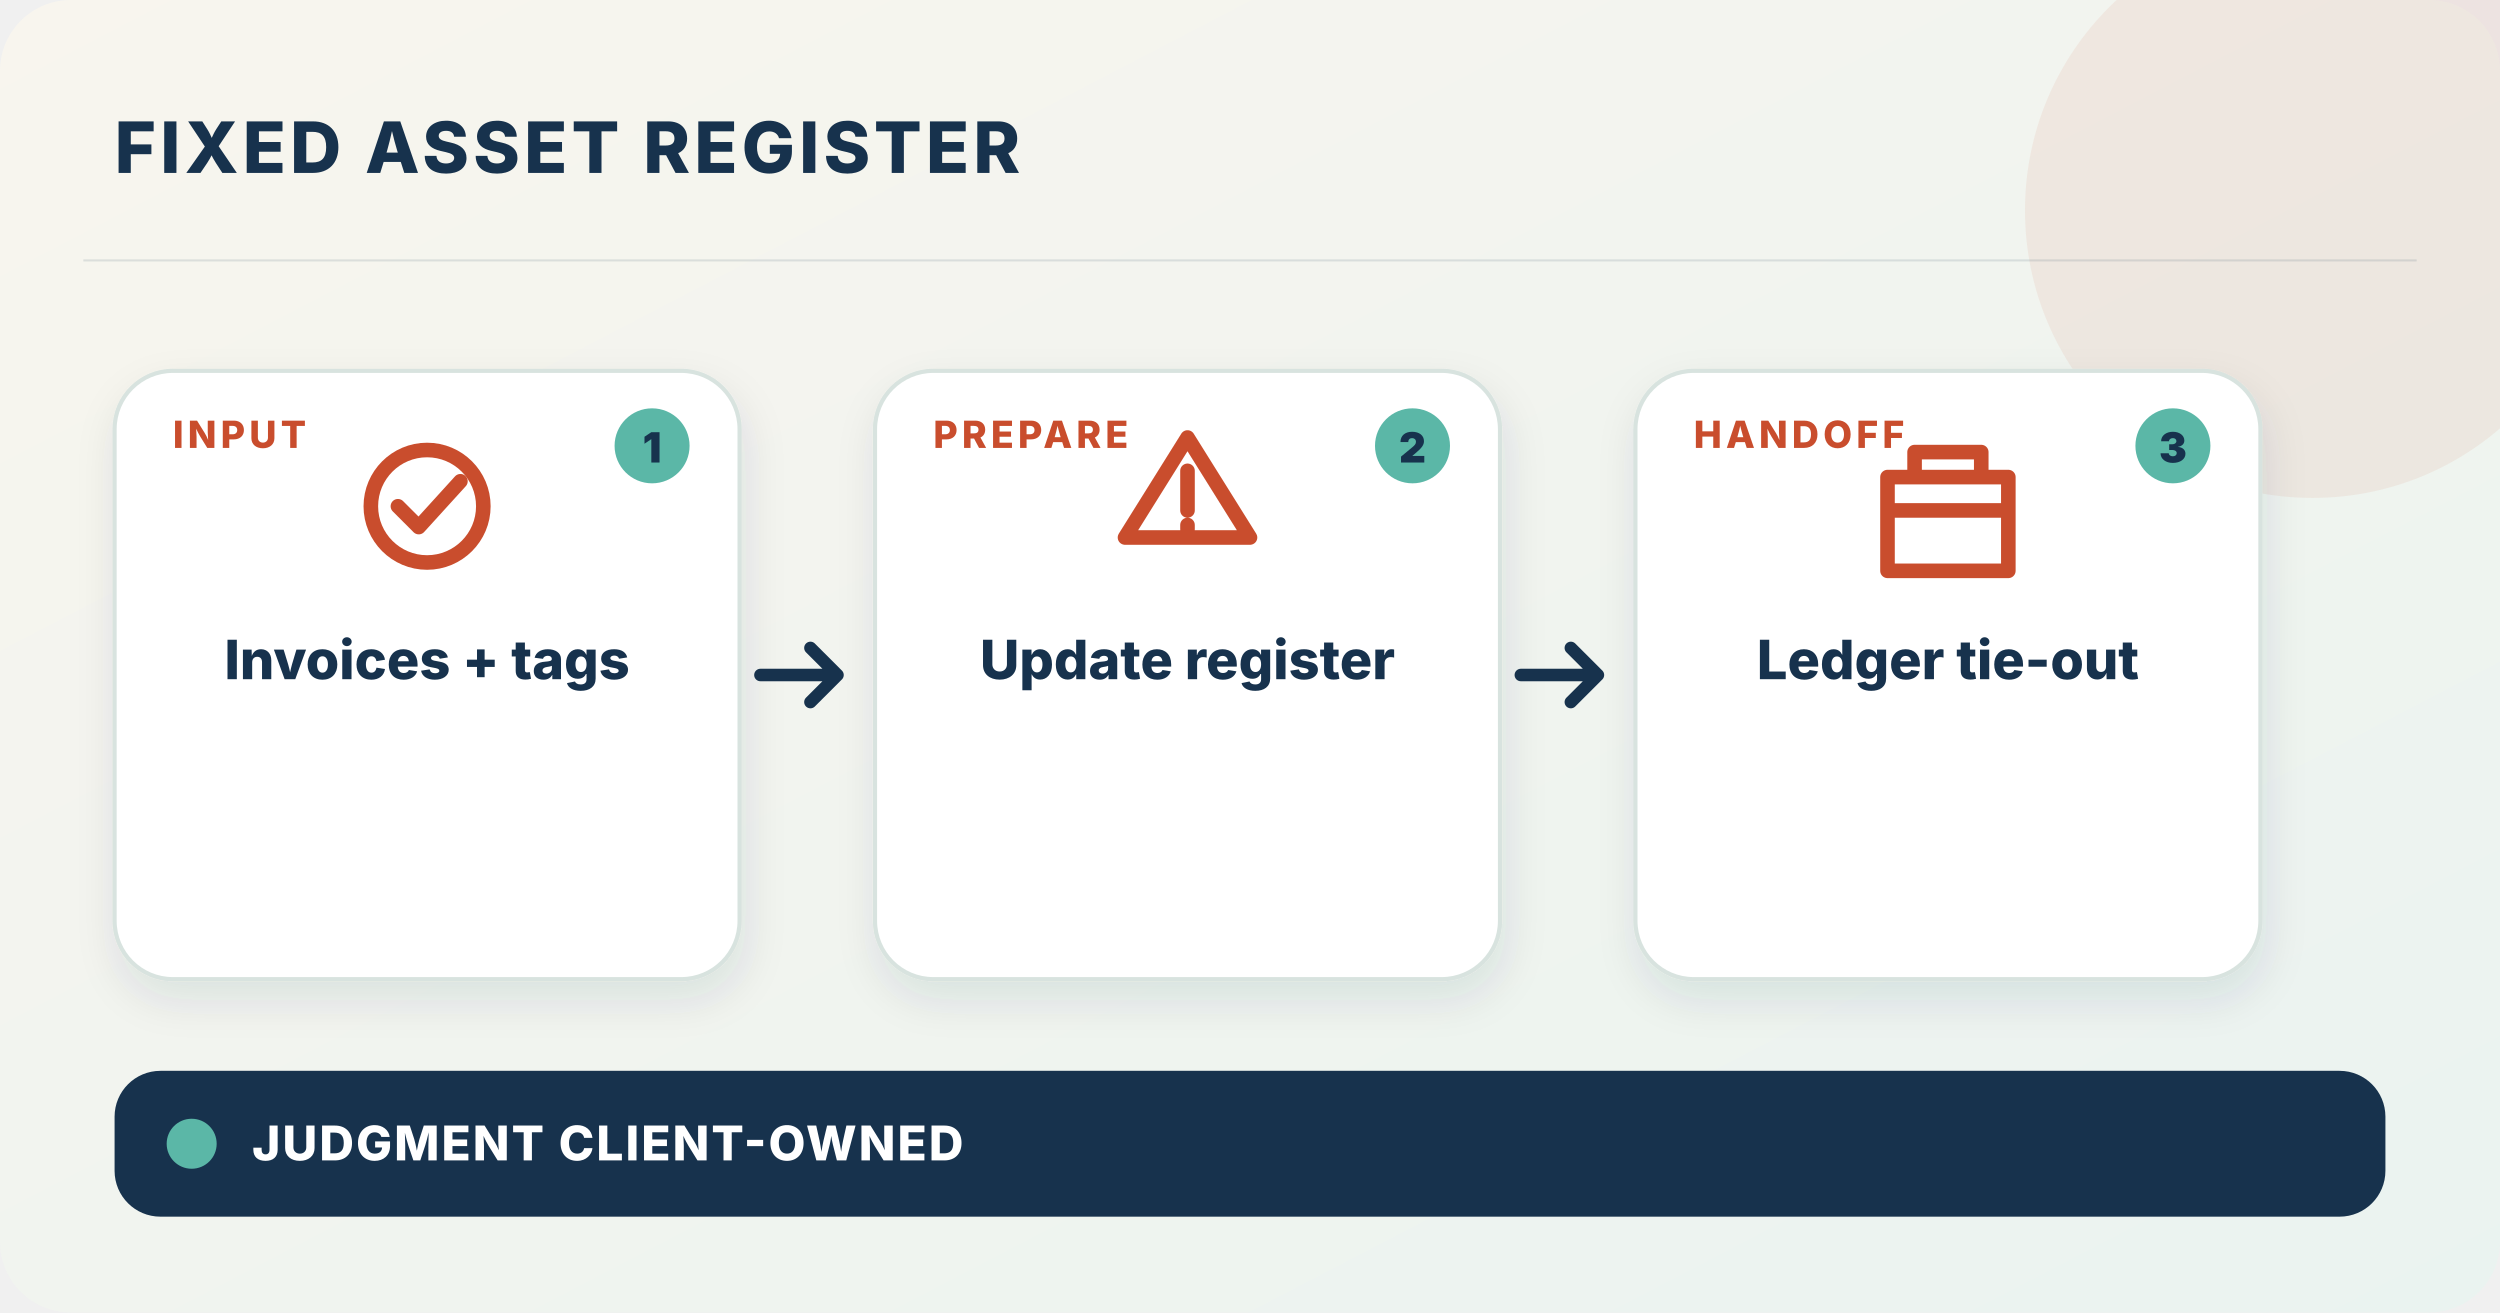
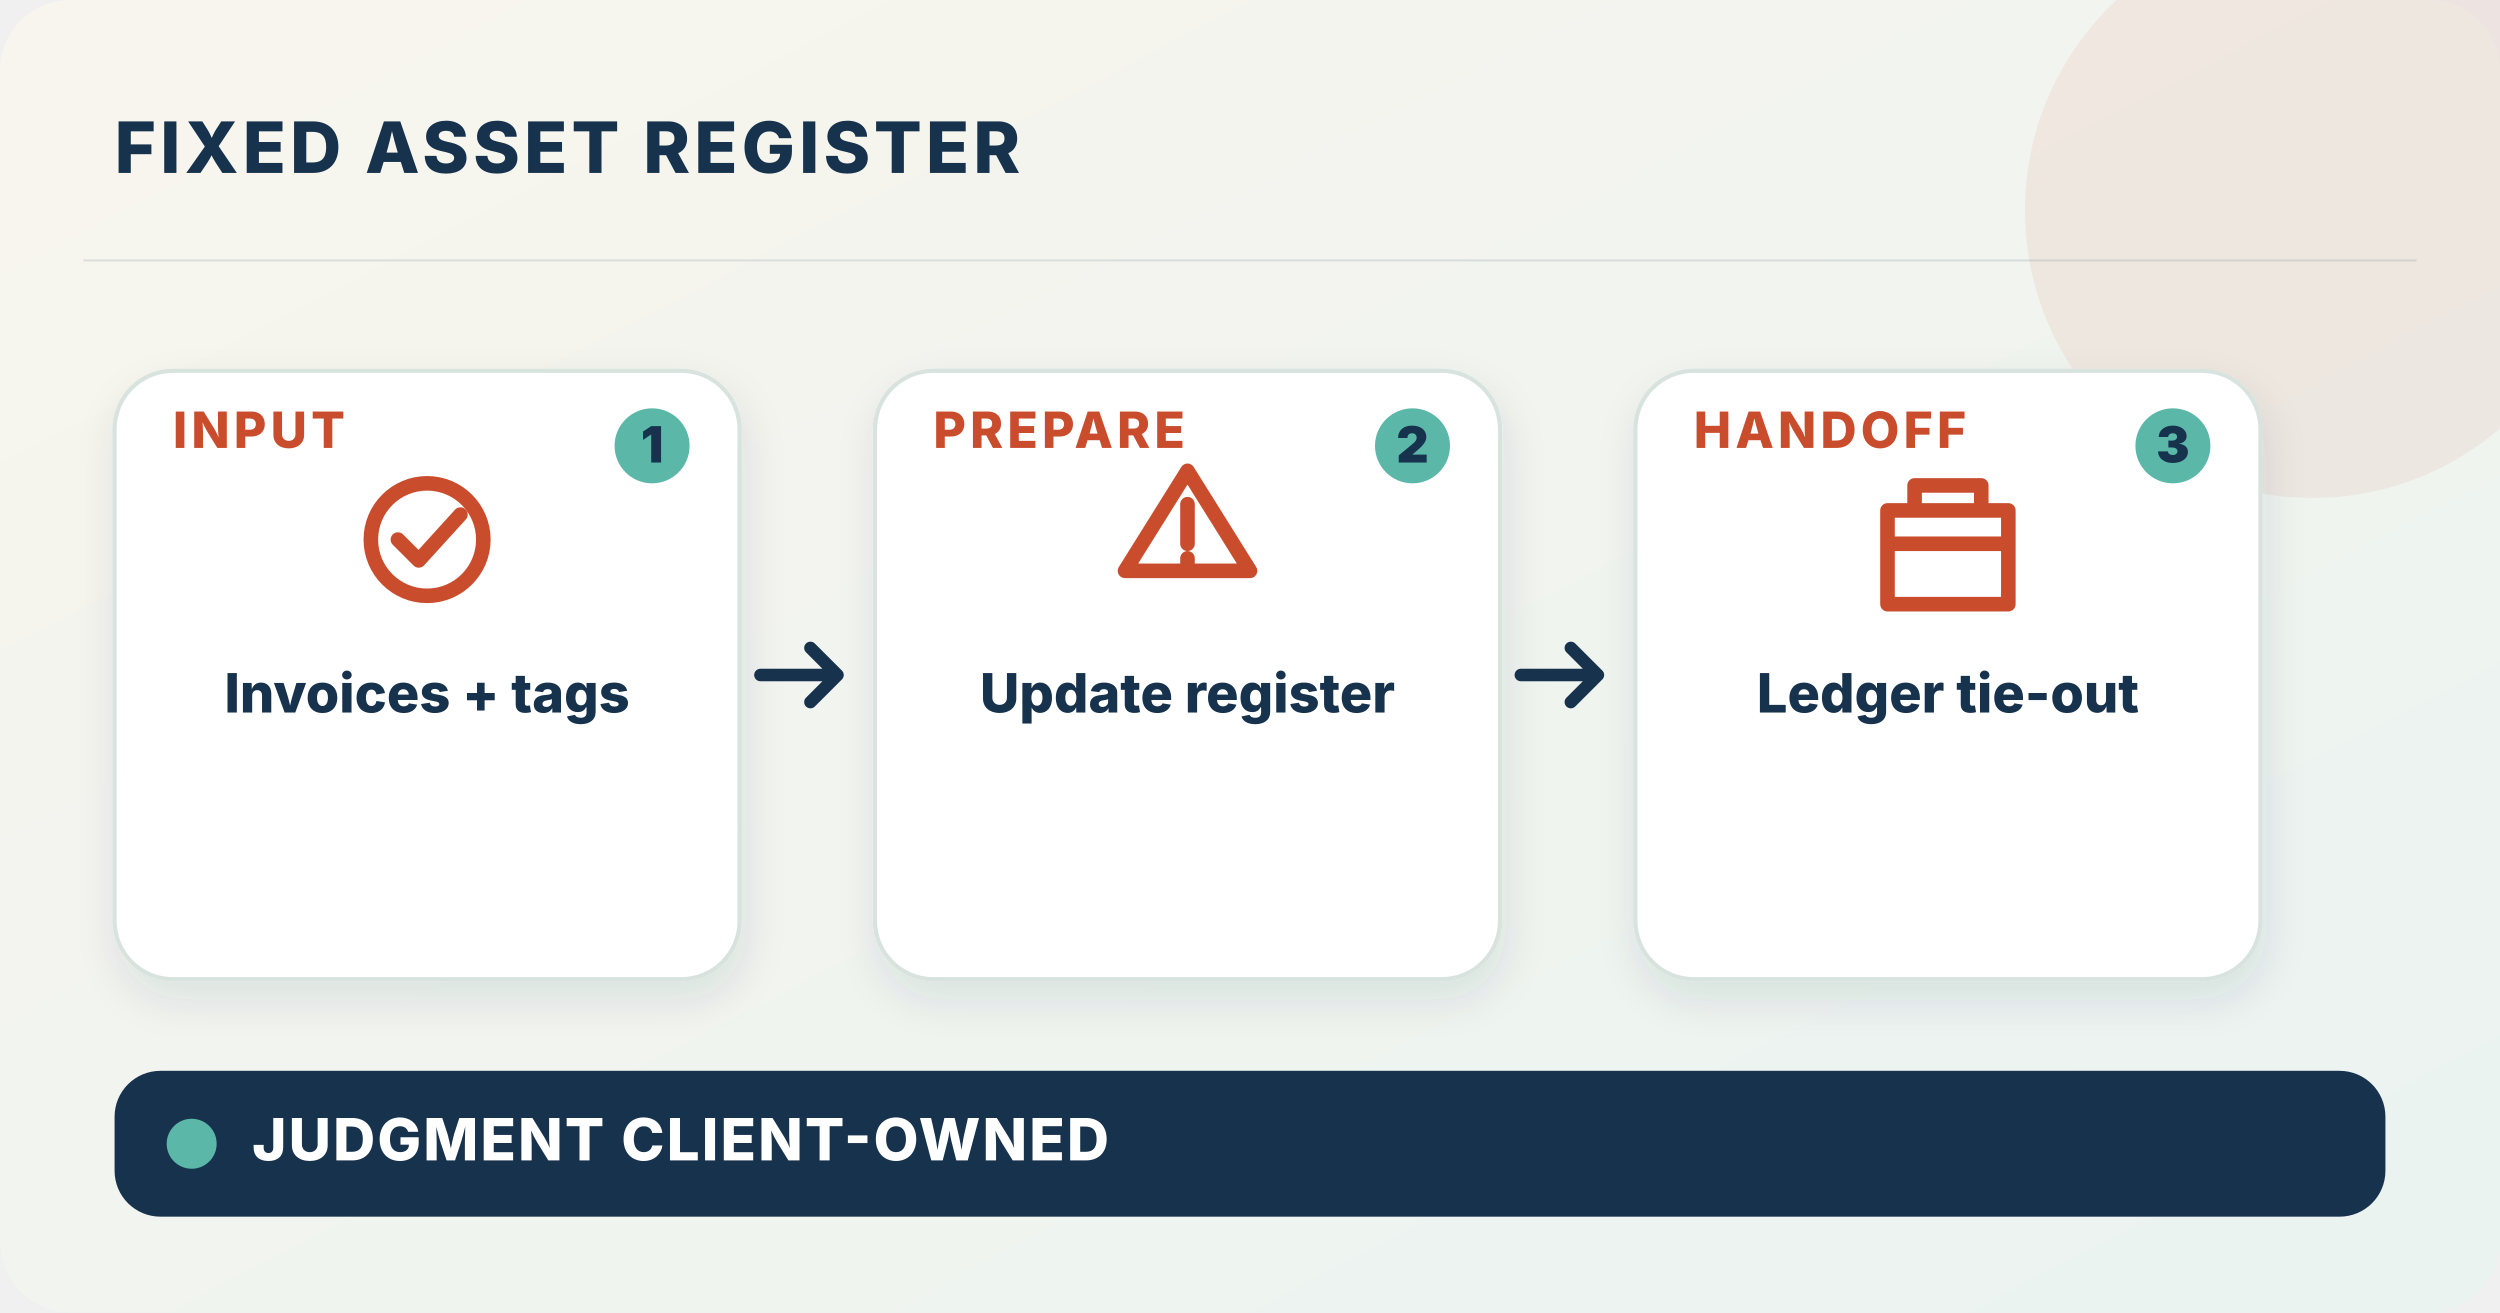
<svg xmlns="http://www.w3.org/2000/svg" viewBox="0 0 1200 630" role="img" aria-labelledby="title desc">
  <defs>
    <linearGradient id="bg" x1="0" y1="0" x2="1" y2="1">
      <stop stop-color="#F8F5EE" />
      <stop offset="1" stop-color="#EAF3F0" />
    </linearGradient>
    <filter id="shadow" x="-20%" y="-20%" width="140%" height="160%">
      <feDropShadow dy="9" stdDeviation="10" flood-color="#17324D" flood-opacity=".10" />
    </filter>
-     <style>.title{font:800 34px Inter,Arial,sans-serif;letter-spacing:2px;fill:#17324D}.meta{font:800 18px Inter,Arial,sans-serif;letter-spacing:2px;fill:#C94D2D}.step{font:800 26px Inter,Arial,sans-serif;fill:#17324D}.card{fill:#fff;stroke:#D8E3DF;stroke-width:2;filter:url(#shadow)}.icon{fill:none;stroke:#C94D2D;stroke-width:7;stroke-linecap:round;stroke-linejoin:round}.arrow{fill:none;stroke:#17324D;stroke-width:6;stroke-linecap:round;stroke-linejoin:round}.num-bg{fill:#5BB7A7}.num{font:900 20px Inter,Arial,sans-serif;fill:#17324D}.note{font:800 23px Inter,Arial,sans-serif;letter-spacing:1px;fill:#fff}</style>
+     <style>.title{font:800 34px Inter,Arial,sans-serif;letter-spacing:2px;fill:#17324D}.meta{font:800 24px Inter,Arial,sans-serif;letter-spacing:2px;fill:#C94D2D}.step{font:800 26px Inter,Arial,sans-serif;fill:#17324D}.card{fill:#fff;stroke:#D8E3DF;stroke-width:2;filter:url(#shadow)}.icon{fill:none;stroke:#C94D2D;stroke-width:7;stroke-linecap:round;stroke-linejoin:round}.arrow{fill:none;stroke:#17324D;stroke-width:6;stroke-linecap:round;stroke-linejoin:round}.num-bg{fill:#5BB7A7}.num{font:900 24px Inter,Arial,sans-serif;fill:#17324D}.note{font:800 28px Inter,Arial,sans-serif;letter-spacing:1px;fill:#fff}</style>
  </defs>
  <rect width="1200" height="630" rx="34" fill="url(#bg)" />
  <circle cx="1110" cy="101" r="138" fill="#C94D2D" opacity=".08" />
  <path d="M40 125h1120" stroke="#17324D" stroke-opacity=".12" />
  <text x="55" y="83" class="title">FIXED ASSET REGISTER</text>
  <g>
    <rect x="55" y="178" width="300" height="292" rx="28" class="card" />
    <text x="83" y="215" class="meta">INPUT</text>
-     <g class="icon" transform="translate(0 -12)">
+     <g class="icon" transform="translate(0 4)">
      <circle cx="205" cy="255" r="27" />
      <path d="M191 255l10 10 20-22" />
    </g>
-     <text x="205" y="326" text-anchor="middle" class="step">Invoices + tags</text>
+     <text x="205" y="326" text-anchor="middle" transform="translate(0 16)" class="step">Invoices + tags</text>
    <circle cx="313" cy="214" r="18" class="num-bg" />
    <text x="313" y="222" text-anchor="middle" class="num">1</text>
  </g>
  <g>
    <rect x="420" y="178" width="300" height="292" rx="28" class="card" />
    <text x="448" y="215" class="meta">PREPARE</text>
-     <g class="icon" transform="translate(0 -12)">
+     <g class="icon" transform="translate(0 4)">
      <path d="M540 270l30-48 30 48z M570 238v19 M570 264v2" />
    </g>
-     <text x="570" y="326" text-anchor="middle" class="step">Update register</text>
+     <text x="570" y="326" text-anchor="middle" transform="translate(0 16)" class="step">Update register</text>
    <circle cx="678" cy="214" r="18" class="num-bg" />
    <text x="678" y="222" text-anchor="middle" class="num">2</text>
  </g>
  <g>
    <rect x="785" y="178" width="300" height="292" rx="28" class="card" />
    <text x="813" y="215" class="meta">HANDOFF</text>
-     <g class="icon" transform="translate(0 -12)">
+     <g class="icon" transform="translate(0 4)">
      <path d="M906 241h58v45h-58z M919 241v-12h32v12 M906 257h58" />
    </g>
-     <text x="935" y="326" text-anchor="middle" class="step">Ledger tie-out</text>
+     <text x="935" y="326" text-anchor="middle" transform="translate(0 16)" class="step">Ledger tie-out</text>
    <circle cx="1043" cy="214" r="18" class="num-bg" />
    <text x="1043" y="222" text-anchor="middle" class="num">3</text>
  </g>
  <path d="M365 324h37m-13-13 13 13-13 13 M730 324h37m-13-13 13 13-13 13" class="arrow" />
  <rect x="55" y="514" width="1090" height="70" rx="22" fill="#17324D" />
  <circle cx="92" cy="549" r="12" fill="#5BB7A7" />
  <text x="121" y="557" class="note">JUDGMENT CLIENT-OWNED</text>
</svg>
